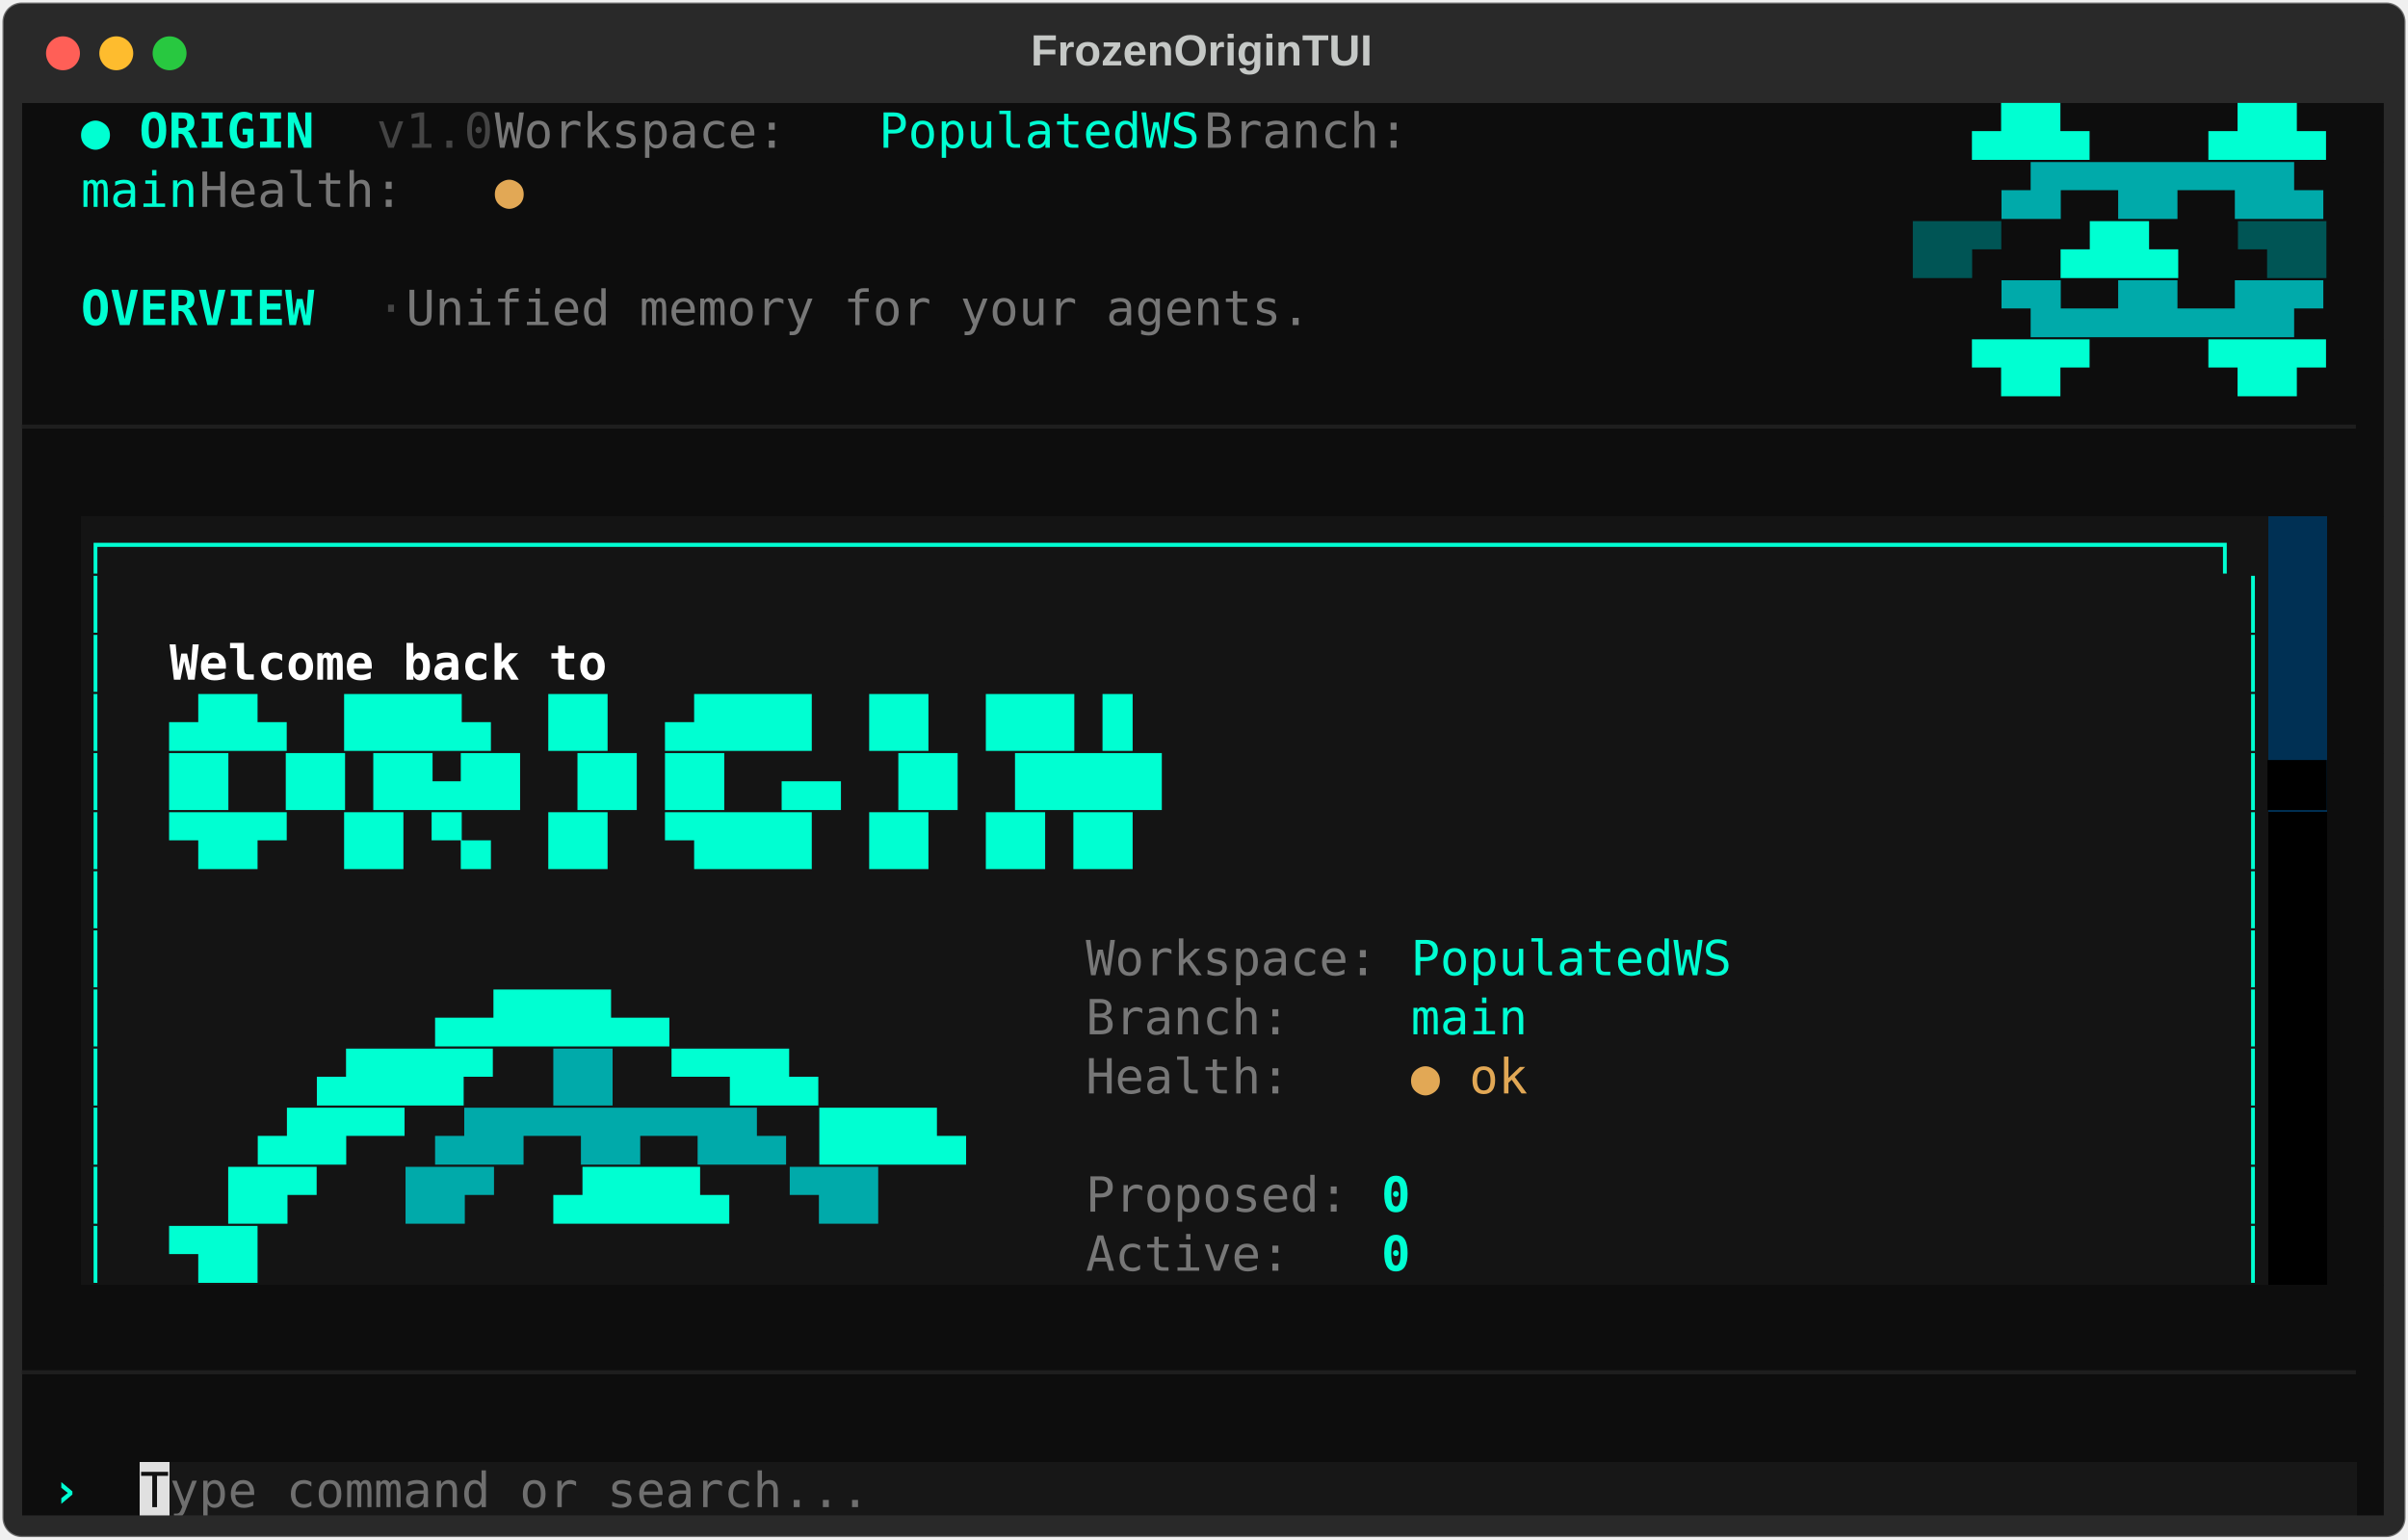
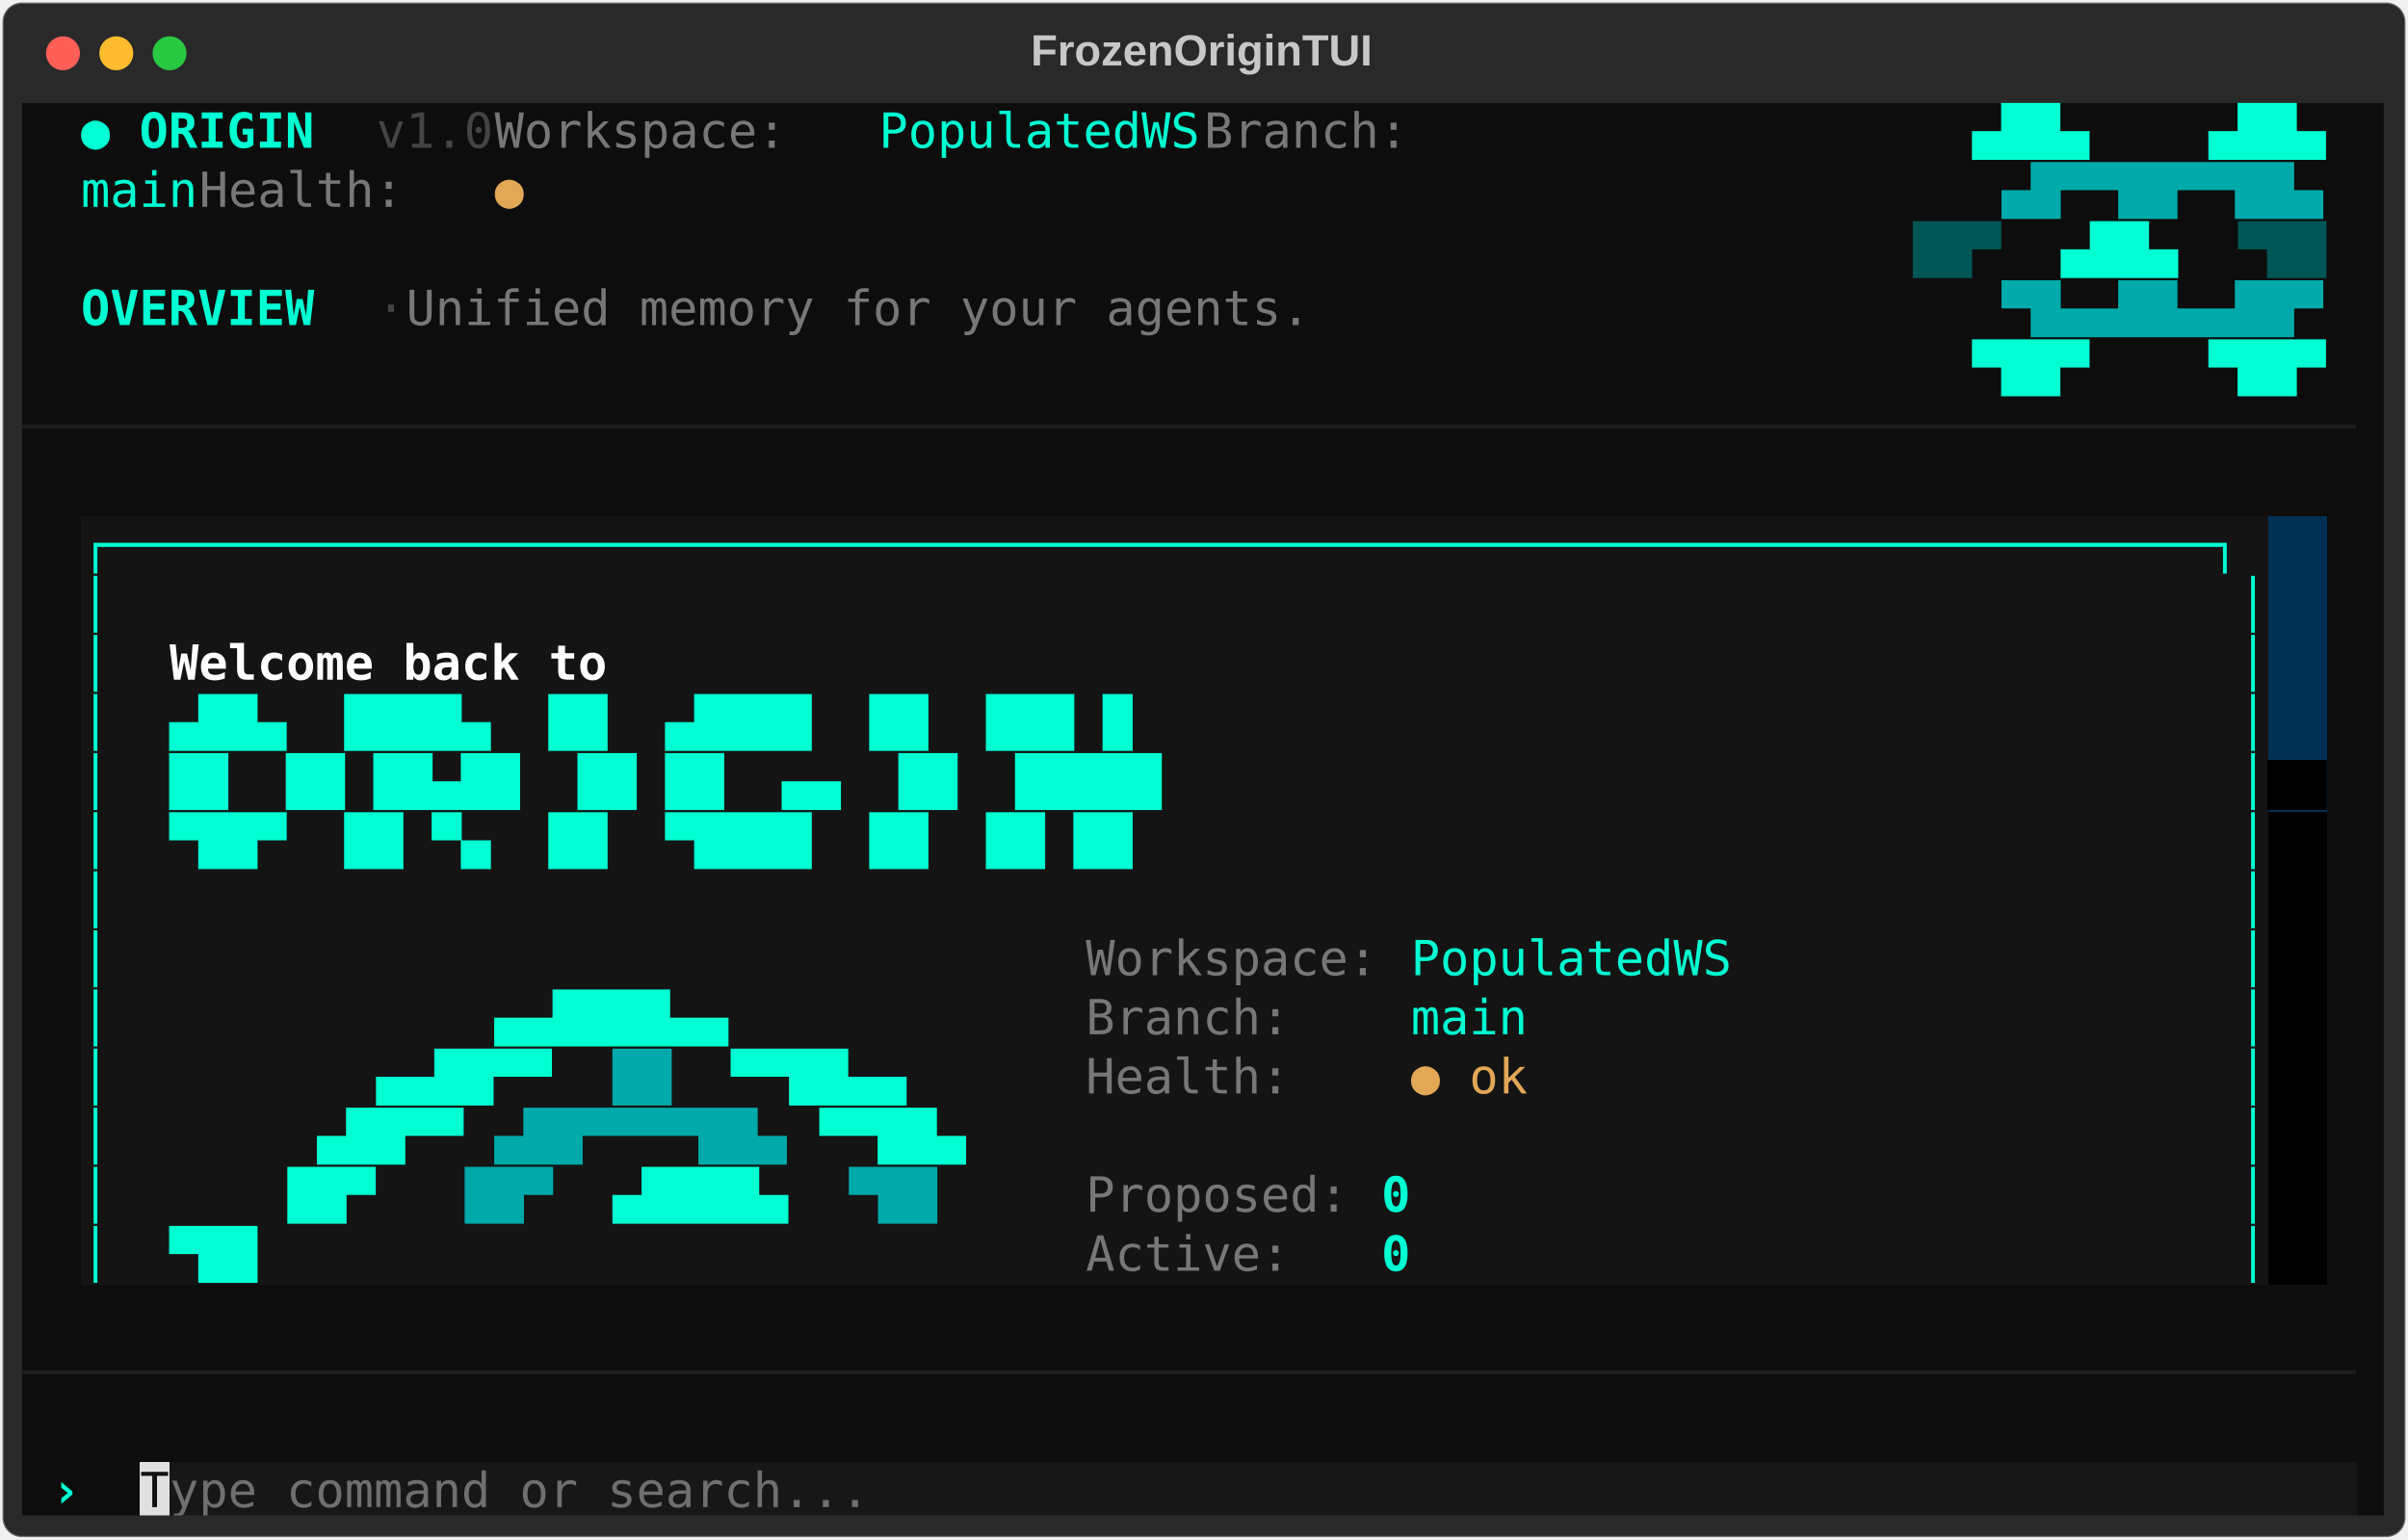
<svg xmlns="http://www.w3.org/2000/svg" class="rich-terminal" viewBox="0 0 994 635.6">
  <style>

    @font-face {
        font-family: "Fira Code";
        src: local("FiraCode-Regular"),
                url("https://cdnjs.cloudflare.com/ajax/libs/firacode/6.2.0/woff2/FiraCode-Regular.woff2") format("woff2"),
                url("https://cdnjs.cloudflare.com/ajax/libs/firacode/6.2.0/woff/FiraCode-Regular.woff") format("woff");
        font-style: normal;
        font-weight: 400;
    }
    @font-face {
        font-family: "Fira Code";
        src: local("FiraCode-Bold"),
                url("https://cdnjs.cloudflare.com/ajax/libs/firacode/6.2.0/woff2/FiraCode-Bold.woff2") format("woff2"),
                url("https://cdnjs.cloudflare.com/ajax/libs/firacode/6.2.0/woff/FiraCode-Bold.woff") format("woff");
        font-style: bold;
        font-weight: 700;
    }

    .terminal-matrix {
        font-family: Fira Code, monospace;
        font-size: 20px;
        line-height: 24.4px;
        font-variant-east-asian: full-width;
    }

    .terminal-title {
        font-size: 18px;
        font-weight: bold;
        font-family: arial;
    }

    .terminal-r1 { fill: #c5c8c6 }
.terminal-r2 { fill: #00ffd2;font-weight: bold }
.terminal-r3 { fill: #777777 }
.terminal-r4 { fill: #444444 }
.terminal-r5 { fill: #00ffd2 }
.terminal-r6 { fill: #e2a855 }
.terminal-r7 { fill: #00aaaa }
.terminal-r8 { fill: #005555 }
.terminal-r9 { fill: #1e1e1e }
.terminal-r10 { fill: #0d0d0d }
.terminal-r11 { fill: #ffffff;font-weight: bold }
.terminal-r12 { fill: #000000 }
.terminal-r13 { fill: #e0e0e0 }
.terminal-r14 { fill: #121212 }
.terminal-r15 { fill: #6f6f6f }
.terminal-r16 { fill: #ffffff }
    </style>
  <defs>
    <clipPath id="terminal-clip-terminal">
      <rect x="0" y="0" width="975.0" height="584.6" />
    </clipPath>
    <clipPath id="terminal-line-0">
      <rect x="0" y="1.5" width="976" height="24.65" />
    </clipPath>
    <clipPath id="terminal-line-1">
      <rect x="0" y="25.9" width="976" height="24.65" />
    </clipPath>
    <clipPath id="terminal-line-2">
      <rect x="0" y="50.3" width="976" height="24.65" />
    </clipPath>
    <clipPath id="terminal-line-3">
      <rect x="0" y="74.7" width="976" height="24.65" />
    </clipPath>
    <clipPath id="terminal-line-4">
      <rect x="0" y="99.1" width="976" height="24.65" />
    </clipPath>
    <clipPath id="terminal-line-5">
      <rect x="0" y="123.5" width="976" height="24.65" />
    </clipPath>
    <clipPath id="terminal-line-6">
      <rect x="0" y="147.9" width="976" height="24.65" />
    </clipPath>
    <clipPath id="terminal-line-7">
      <rect x="0" y="172.3" width="976" height="24.65" />
    </clipPath>
    <clipPath id="terminal-line-8">
      <rect x="0" y="196.7" width="976" height="24.65" />
    </clipPath>
    <clipPath id="terminal-line-9">
      <rect x="0" y="221.1" width="976" height="24.65" />
    </clipPath>
    <clipPath id="terminal-line-10">
      <rect x="0" y="245.5" width="976" height="24.65" />
    </clipPath>
    <clipPath id="terminal-line-11">
      <rect x="0" y="269.9" width="976" height="24.65" />
    </clipPath>
    <clipPath id="terminal-line-12">
      <rect x="0" y="294.3" width="976" height="24.65" />
    </clipPath>
    <clipPath id="terminal-line-13">
      <rect x="0" y="318.7" width="976" height="24.65" />
    </clipPath>
    <clipPath id="terminal-line-14">
      <rect x="0" y="343.1" width="976" height="24.65" />
    </clipPath>
    <clipPath id="terminal-line-15">
      <rect x="0" y="367.5" width="976" height="24.65" />
    </clipPath>
    <clipPath id="terminal-line-16">
      <rect x="0" y="391.9" width="976" height="24.65" />
    </clipPath>
    <clipPath id="terminal-line-17">
      <rect x="0" y="416.3" width="976" height="24.65" />
    </clipPath>
    <clipPath id="terminal-line-18">
      <rect x="0" y="440.7" width="976" height="24.65" />
    </clipPath>
    <clipPath id="terminal-line-19">
      <rect x="0" y="465.1" width="976" height="24.65" />
    </clipPath>
    <clipPath id="terminal-line-20">
      <rect x="0" y="489.5" width="976" height="24.65" />
    </clipPath>
    <clipPath id="terminal-line-21">
      <rect x="0" y="513.9" width="976" height="24.65" />
    </clipPath>
    <clipPath id="terminal-line-22">
      <rect x="0" y="538.3" width="976" height="24.65" />
    </clipPath>
  </defs>
  <rect fill="#292929" stroke="rgba(255,255,255,0.35)" stroke-width="1" x="1" y="1" width="992" height="633.6" rx="8" />
  <text class="terminal-title" fill="#c5c8c6" text-anchor="middle" x="496" y="27">FrozenOriginTUI</text>
  <g transform="translate(26,22)">
    <circle cx="0" cy="0" r="7" fill="#ff5f57" />
    <circle cx="22" cy="0" r="7" fill="#febc2e" />
    <circle cx="44" cy="0" r="7" fill="#28c840" />
  </g>
  <g transform="translate(9, 41)" clip-path="url(#terminal-clip-terminal)">
    <rect fill="#0d0d0d" x="0" y="1.5" width="24.4" height="24.65" shape-rendering="crispEdges" />
    <rect fill="#0d0d0d" x="24.4" y="1.5" width="97.6" height="24.65" shape-rendering="crispEdges" />
    <rect fill="#0d0d0d" x="122" y="1.5" width="24.4" height="24.65" shape-rendering="crispEdges" />
    <rect fill="#0d0d0d" x="146.4" y="1.5" width="48.8" height="24.65" shape-rendering="crispEdges" />
    <rect fill="#0d0d0d" x="195.2" y="1.5" width="158.6" height="24.65" shape-rendering="crispEdges" />
    <rect fill="#0d0d0d" x="353.8" y="1.5" width="134.2" height="24.65" shape-rendering="crispEdges" />
    <rect fill="#0d0d0d" x="488" y="1.5" width="317.2" height="24.65" shape-rendering="crispEdges" />
    <rect fill="#0d0d0d" x="805.2" y="1.5" width="48.8" height="24.65" shape-rendering="crispEdges" />
    <rect fill="#0d0d0d" x="854" y="1.5" width="48.8" height="24.65" shape-rendering="crispEdges" />
    <rect fill="#0d0d0d" x="902.8" y="1.5" width="48.8" height="24.65" shape-rendering="crispEdges" />
    <rect fill="#0d0d0d" x="951.6" y="1.5" width="24.4" height="24.65" shape-rendering="crispEdges" />
    <rect fill="#0d0d0d" x="0" y="25.9" width="24.4" height="24.65" shape-rendering="crispEdges" />
    <rect fill="#0d0d0d" x="24.4" y="25.9" width="48.8" height="24.65" shape-rendering="crispEdges" />
    <rect fill="#0d0d0d" x="73.2" y="25.9" width="122" height="24.65" shape-rendering="crispEdges" />
    <rect fill="#0d0d0d" x="195.2" y="25.9" width="12.2" height="24.65" shape-rendering="crispEdges" />
    <rect fill="#0d0d0d" x="207.4" y="25.9" width="610" height="24.65" shape-rendering="crispEdges" />
    <rect fill="#0d0d0d" x="817.4" y="25.9" width="134.2" height="24.65" shape-rendering="crispEdges" />
    <rect fill="#0d0d0d" x="951.6" y="25.9" width="24.4" height="24.65" shape-rendering="crispEdges" />
    <rect fill="#0d0d0d" x="0" y="50.3" width="24.4" height="24.65" shape-rendering="crispEdges" />
    <rect fill="#0d0d0d" x="24.4" y="50.3" width="756.4" height="24.65" shape-rendering="crispEdges" />
    <rect fill="#0d0d0d" x="780.8" y="50.3" width="36.6" height="24.65" shape-rendering="crispEdges" />
    <rect fill="#0d0d0d" x="817.4" y="50.3" width="24.4" height="24.65" shape-rendering="crispEdges" />
    <rect fill="#0d0d0d" x="841.8" y="50.3" width="48.8" height="24.65" shape-rendering="crispEdges" />
    <rect fill="#0d0d0d" x="890.6" y="50.3" width="24.4" height="24.65" shape-rendering="crispEdges" />
    <rect fill="#0d0d0d" x="915" y="50.3" width="36.6" height="24.65" shape-rendering="crispEdges" />
    <rect fill="#0d0d0d" x="951.6" y="50.3" width="24.4" height="24.65" shape-rendering="crispEdges" />
    <rect fill="#0d0d0d" x="0" y="74.7" width="24.4" height="24.65" shape-rendering="crispEdges" />
    <rect fill="#0d0d0d" x="24.4" y="74.7" width="97.6" height="24.65" shape-rendering="crispEdges" />
    <rect fill="#0d0d0d" x="122" y="74.7" width="24.4" height="24.65" shape-rendering="crispEdges" />
    <rect fill="#0d0d0d" x="146.4" y="74.7" width="12.2" height="24.65" shape-rendering="crispEdges" />
    <rect fill="#0d0d0d" x="158.6" y="74.7" width="658.8" height="24.65" shape-rendering="crispEdges" />
    <rect fill="#0d0d0d" x="817.4" y="74.7" width="134.2" height="24.65" shape-rendering="crispEdges" />
    <rect fill="#0d0d0d" x="951.6" y="74.7" width="24.4" height="24.65" shape-rendering="crispEdges" />
    <rect fill="#0d0d0d" x="0" y="99.1" width="24.4" height="24.65" shape-rendering="crispEdges" />
    <rect fill="#0d0d0d" x="24.4" y="99.1" width="780.8" height="24.65" shape-rendering="crispEdges" />
    <rect fill="#0d0d0d" x="805.2" y="99.1" width="48.8" height="24.65" shape-rendering="crispEdges" />
    <rect fill="#0d0d0d" x="854" y="99.1" width="48.8" height="24.65" shape-rendering="crispEdges" />
    <rect fill="#0d0d0d" x="902.8" y="99.1" width="48.8" height="24.65" shape-rendering="crispEdges" />
    <rect fill="#0d0d0d" x="951.6" y="99.1" width="24.4" height="24.65" shape-rendering="crispEdges" />
    <rect fill="#0d0d0d" x="0" y="123.5" width="976" height="24.65" shape-rendering="crispEdges" />
    <rect fill="#0d0d0d" x="0" y="147.9" width="976" height="24.65" shape-rendering="crispEdges" />
    <rect fill="#0d0d0d" x="0" y="172.3" width="24.4" height="24.65" shape-rendering="crispEdges" />
    <rect fill="#141414" x="24.4" y="172.3" width="902.8" height="24.65" shape-rendering="crispEdges" />
    <rect fill="#003054" x="927.2" y="172.3" width="24.4" height="24.65" shape-rendering="crispEdges" />
    <rect fill="#0d0d0d" x="951.6" y="172.3" width="24.4" height="24.65" shape-rendering="crispEdges" />
    <rect fill="#0d0d0d" x="0" y="196.7" width="24.4" height="24.65" shape-rendering="crispEdges" />
    <rect fill="#141414" x="24.4" y="196.7" width="12.2" height="24.65" shape-rendering="crispEdges" />
    <rect fill="#141414" x="36.6" y="196.7" width="878.4" height="24.65" shape-rendering="crispEdges" />
    <rect fill="#141414" x="915" y="196.7" width="12.2" height="24.65" shape-rendering="crispEdges" />
    <rect fill="#003054" x="927.2" y="196.7" width="24.4" height="24.65" shape-rendering="crispEdges" />
    <rect fill="#0d0d0d" x="951.6" y="196.7" width="24.4" height="24.65" shape-rendering="crispEdges" />
    <rect fill="#0d0d0d" x="0" y="221.1" width="24.4" height="24.65" shape-rendering="crispEdges" />
    <rect fill="#141414" x="24.4" y="221.1" width="12.2" height="24.65" shape-rendering="crispEdges" />
    <rect fill="#141414" x="36.6" y="221.1" width="24.4" height="24.65" shape-rendering="crispEdges" />
    <rect fill="#141414" x="61" y="221.1" width="183" height="24.65" shape-rendering="crispEdges" />
    <rect fill="#141414" x="244" y="221.1" width="671" height="24.65" shape-rendering="crispEdges" />
    <rect fill="#141414" x="915" y="221.1" width="12.2" height="24.65" shape-rendering="crispEdges" />
    <rect fill="#003054" x="927.2" y="221.1" width="24.4" height="24.65" shape-rendering="crispEdges" />
    <rect fill="#0d0d0d" x="951.6" y="221.1" width="24.4" height="24.65" shape-rendering="crispEdges" />
    <rect fill="#0d0d0d" x="0" y="245.5" width="24.4" height="24.65" shape-rendering="crispEdges" />
    <rect fill="#141414" x="24.4" y="245.5" width="12.2" height="24.65" shape-rendering="crispEdges" />
    <rect fill="#141414" x="36.6" y="245.5" width="24.4" height="24.65" shape-rendering="crispEdges" />
    <rect fill="#141414" x="61" y="245.5" width="414.8" height="24.65" shape-rendering="crispEdges" />
    <rect fill="#141414" x="475.8" y="245.5" width="439.2" height="24.65" shape-rendering="crispEdges" />
    <rect fill="#141414" x="915" y="245.5" width="12.2" height="24.65" shape-rendering="crispEdges" />
    <rect fill="#003054" x="927.2" y="245.5" width="24.4" height="24.65" shape-rendering="crispEdges" />
    <rect fill="#0d0d0d" x="951.6" y="245.5" width="24.4" height="24.65" shape-rendering="crispEdges" />
    <rect fill="#0d0d0d" x="0" y="269.9" width="24.4" height="24.65" shape-rendering="crispEdges" />
    <rect fill="#141414" x="24.4" y="269.9" width="12.2" height="24.65" shape-rendering="crispEdges" />
    <rect fill="#141414" x="36.6" y="269.9" width="24.4" height="24.65" shape-rendering="crispEdges" />
    <rect fill="#141414" x="61" y="269.9" width="414.8" height="24.65" shape-rendering="crispEdges" />
    <rect fill="#141414" x="475.8" y="269.9" width="439.2" height="24.65" shape-rendering="crispEdges" />
    <rect fill="#141414" x="915" y="269.9" width="12.2" height="24.65" shape-rendering="crispEdges" />
    <rect fill="#003054" x="927.2" y="269.9" width="24.4" height="24.65" shape-rendering="crispEdges" />
    <rect fill="#0d0d0d" x="951.6" y="269.9" width="24.4" height="24.65" shape-rendering="crispEdges" />
    <rect fill="#0d0d0d" x="0" y="294.3" width="24.4" height="24.65" shape-rendering="crispEdges" />
    <rect fill="#141414" x="24.4" y="294.3" width="12.2" height="24.65" shape-rendering="crispEdges" />
    <rect fill="#141414" x="36.6" y="294.3" width="24.4" height="24.65" shape-rendering="crispEdges" />
    <rect fill="#141414" x="61" y="294.3" width="414.8" height="24.65" shape-rendering="crispEdges" />
    <rect fill="#141414" x="475.8" y="294.3" width="439.2" height="24.65" shape-rendering="crispEdges" />
    <rect fill="#141414" x="915" y="294.3" width="12.2" height="24.65" shape-rendering="crispEdges" />
    <rect fill="#000000" x="927.2" y="294.3" width="24.4" height="24.65" shape-rendering="crispEdges" />
    <rect fill="#0d0d0d" x="951.6" y="294.3" width="24.4" height="24.65" shape-rendering="crispEdges" />
    <rect fill="#0d0d0d" x="0" y="318.7" width="24.4" height="24.65" shape-rendering="crispEdges" />
    <rect fill="#141414" x="24.4" y="318.7" width="12.2" height="24.65" shape-rendering="crispEdges" />
    <rect fill="#141414" x="36.6" y="318.7" width="878.4" height="24.65" shape-rendering="crispEdges" />
    <rect fill="#141414" x="915" y="318.7" width="12.2" height="24.65" shape-rendering="crispEdges" />
    <rect fill="#000000" x="927.2" y="318.7" width="24.4" height="24.65" shape-rendering="crispEdges" />
    <rect fill="#0d0d0d" x="951.6" y="318.7" width="24.4" height="24.65" shape-rendering="crispEdges" />
    <rect fill="#0d0d0d" x="0" y="343.1" width="24.4" height="24.65" shape-rendering="crispEdges" />
    <rect fill="#141414" x="24.4" y="343.1" width="12.2" height="24.65" shape-rendering="crispEdges" />
    <rect fill="#141414" x="36.6" y="343.1" width="24.4" height="24.65" shape-rendering="crispEdges" />
    <rect fill="#141414" x="61" y="343.1" width="0" height="24.65" shape-rendering="crispEdges" />
    <rect fill="#141414" x="61" y="343.1" width="329.4" height="24.65" shape-rendering="crispEdges" />
    <rect fill="#141414" x="390.4" y="343.1" width="48.8" height="24.65" shape-rendering="crispEdges" />
    <rect fill="#141414" x="439.2" y="343.1" width="122" height="24.65" shape-rendering="crispEdges" />
    <rect fill="#141414" x="561.2" y="343.1" width="12.2" height="24.65" shape-rendering="crispEdges" />
    <rect fill="#141414" x="573.4" y="343.1" width="134.2" height="24.65" shape-rendering="crispEdges" />
    <rect fill="#141414" x="707.6" y="343.1" width="207.4" height="24.65" shape-rendering="crispEdges" />
    <rect fill="#141414" x="915" y="343.1" width="12.2" height="24.65" shape-rendering="crispEdges" />
    <rect fill="#000000" x="927.2" y="343.1" width="24.4" height="24.65" shape-rendering="crispEdges" />
    <rect fill="#0d0d0d" x="951.6" y="343.1" width="24.4" height="24.65" shape-rendering="crispEdges" />
    <rect fill="#0d0d0d" x="0" y="367.5" width="24.4" height="24.65" shape-rendering="crispEdges" />
    <rect fill="#141414" x="24.4" y="367.5" width="12.2" height="24.65" shape-rendering="crispEdges" />
    <rect fill="#141414" x="36.6" y="367.5" width="24.4" height="24.65" shape-rendering="crispEdges" />
-     <rect fill="#141414" x="61" y="367.5" width="109.8" height="24.65" shape-rendering="crispEdges" />
-     <rect fill="#141414" x="170.8" y="367.5" width="97.6" height="24.65" shape-rendering="crispEdges" />
-     <rect fill="#141414" x="268.4" y="367.5" width="122" height="24.65" shape-rendering="crispEdges" />
+     <rect fill="#141414" x="61" y="367.5" width="134.2" height="24.65" shape-rendering="crispEdges" />
+     <rect fill="#141414" x="195.2" y="367.5" width="97.6" height="24.65" shape-rendering="crispEdges" />
+     <rect fill="#141414" x="292.8" y="367.5" width="97.6" height="24.65" shape-rendering="crispEdges" />
    <rect fill="#141414" x="390.4" y="367.5" width="48.8" height="24.65" shape-rendering="crispEdges" />
    <rect fill="#141414" x="439.2" y="367.5" width="85.4" height="24.65" shape-rendering="crispEdges" />
    <rect fill="#141414" x="524.6" y="367.5" width="48.8" height="24.65" shape-rendering="crispEdges" />
    <rect fill="#141414" x="573.4" y="367.5" width="48.8" height="24.65" shape-rendering="crispEdges" />
    <rect fill="#141414" x="622.2" y="367.5" width="292.8" height="24.65" shape-rendering="crispEdges" />
    <rect fill="#141414" x="915" y="367.5" width="12.2" height="24.65" shape-rendering="crispEdges" />
    <rect fill="#000000" x="927.2" y="367.5" width="24.4" height="24.65" shape-rendering="crispEdges" />
    <rect fill="#0d0d0d" x="951.6" y="367.5" width="24.4" height="24.65" shape-rendering="crispEdges" />
    <rect fill="#0d0d0d" x="0" y="391.9" width="24.4" height="24.65" shape-rendering="crispEdges" />
    <rect fill="#141414" x="24.4" y="391.9" width="12.2" height="24.65" shape-rendering="crispEdges" />
    <rect fill="#141414" x="36.6" y="391.9" width="24.4" height="24.65" shape-rendering="crispEdges" />
-     <rect fill="#141414" x="61" y="391.9" width="61" height="24.65" shape-rendering="crispEdges" />
-     <rect fill="#141414" x="122" y="391.9" width="73.2" height="24.65" shape-rendering="crispEdges" />
-     <rect fill="#141414" x="195.2" y="391.9" width="24.4" height="24.65" shape-rendering="crispEdges" />
+     <rect fill="#141414" x="61" y="391.9" width="85.4" height="24.65" shape-rendering="crispEdges" />
+     <rect fill="#141414" x="146.4" y="391.9" width="73.2" height="24.65" shape-rendering="crispEdges" />
    <rect fill="#141414" x="219.6" y="391.9" width="24.4" height="24.65" shape-rendering="crispEdges" />
    <rect fill="#141414" x="244" y="391.9" width="24.4" height="24.65" shape-rendering="crispEdges" />
-     <rect fill="#141414" x="268.4" y="391.9" width="61" height="24.65" shape-rendering="crispEdges" />
-     <rect fill="#141414" x="329.4" y="391.9" width="61" height="24.65" shape-rendering="crispEdges" />
+     <rect fill="#141414" x="268.4" y="391.9" width="24.4" height="24.65" shape-rendering="crispEdges" />
+     <rect fill="#141414" x="292.8" y="391.9" width="73.2" height="24.65" shape-rendering="crispEdges" />
+     <rect fill="#141414" x="366" y="391.9" width="24.4" height="24.65" shape-rendering="crispEdges" />
    <rect fill="#141414" x="390.4" y="391.9" width="48.8" height="24.65" shape-rendering="crispEdges" />
    <rect fill="#141414" x="439.2" y="391.9" width="85.4" height="24.65" shape-rendering="crispEdges" />
    <rect fill="#141414" x="524.6" y="391.9" width="48.8" height="24.65" shape-rendering="crispEdges" />
    <rect fill="#141414" x="573.4" y="391.9" width="48.8" height="24.65" shape-rendering="crispEdges" />
    <rect fill="#141414" x="622.2" y="391.9" width="292.8" height="24.65" shape-rendering="crispEdges" />
    <rect fill="#141414" x="915" y="391.9" width="12.2" height="24.65" shape-rendering="crispEdges" />
    <rect fill="#000000" x="927.2" y="391.9" width="24.4" height="24.65" shape-rendering="crispEdges" />
    <rect fill="#0d0d0d" x="951.6" y="391.9" width="24.4" height="24.65" shape-rendering="crispEdges" />
    <rect fill="#0d0d0d" x="0" y="416.3" width="24.4" height="24.65" shape-rendering="crispEdges" />
    <rect fill="#141414" x="24.4" y="416.3" width="12.2" height="24.65" shape-rendering="crispEdges" />
    <rect fill="#141414" x="36.6" y="416.3" width="24.4" height="24.65" shape-rendering="crispEdges" />
-     <rect fill="#141414" x="61" y="416.3" width="36.6" height="24.65" shape-rendering="crispEdges" />
-     <rect fill="#141414" x="97.6" y="416.3" width="61" height="24.65" shape-rendering="crispEdges" />
-     <rect fill="#141414" x="158.6" y="416.3" width="12.2" height="24.65" shape-rendering="crispEdges" />
-     <rect fill="#141414" x="170.8" y="416.3" width="146.4" height="24.65" shape-rendering="crispEdges" />
+     <rect fill="#141414" x="61" y="416.3" width="61" height="24.65" shape-rendering="crispEdges" />
+     <rect fill="#141414" x="122" y="416.3" width="61" height="24.65" shape-rendering="crispEdges" />
+     <rect fill="#141414" x="183" y="416.3" width="12.2" height="24.65" shape-rendering="crispEdges" />
+     <rect fill="#141414" x="195.2" y="416.3" width="122" height="24.65" shape-rendering="crispEdges" />
    <rect fill="#141414" x="317.2" y="416.3" width="12.2" height="24.65" shape-rendering="crispEdges" />
    <rect fill="#141414" x="329.4" y="416.3" width="61" height="24.65" shape-rendering="crispEdges" />
    <rect fill="#141414" x="390.4" y="416.3" width="524.6" height="24.65" shape-rendering="crispEdges" />
    <rect fill="#141414" x="915" y="416.3" width="12.2" height="24.65" shape-rendering="crispEdges" />
    <rect fill="#000000" x="927.2" y="416.3" width="24.4" height="24.65" shape-rendering="crispEdges" />
    <rect fill="#0d0d0d" x="951.6" y="416.3" width="24.4" height="24.65" shape-rendering="crispEdges" />
    <rect fill="#0d0d0d" x="0" y="440.7" width="24.4" height="24.65" shape-rendering="crispEdges" />
    <rect fill="#141414" x="24.4" y="440.7" width="12.2" height="24.65" shape-rendering="crispEdges" />
    <rect fill="#141414" x="36.6" y="440.7" width="24.4" height="24.65" shape-rendering="crispEdges" />
-     <rect fill="#141414" x="61" y="440.7" width="24.4" height="24.65" shape-rendering="crispEdges" />
-     <rect fill="#141414" x="85.4" y="440.7" width="36.6" height="24.65" shape-rendering="crispEdges" />
-     <rect fill="#141414" x="122" y="440.7" width="36.6" height="24.65" shape-rendering="crispEdges" />
-     <rect fill="#141414" x="158.6" y="440.7" width="36.6" height="24.65" shape-rendering="crispEdges" />
-     <rect fill="#141414" x="195.2" y="440.7" width="24.4" height="24.65" shape-rendering="crispEdges" />
-     <rect fill="#141414" x="219.6" y="440.7" width="73.2" height="24.65" shape-rendering="crispEdges" />
-     <rect fill="#141414" x="292.8" y="440.7" width="24.4" height="24.65" shape-rendering="crispEdges" />
-     <rect fill="#141414" x="317.2" y="440.7" width="36.6" height="24.65" shape-rendering="crispEdges" />
-     <rect fill="#141414" x="353.8" y="440.7" width="36.6" height="24.65" shape-rendering="crispEdges" />
+     <rect fill="#141414" x="61" y="440.7" width="48.8" height="24.65" shape-rendering="crispEdges" />
+     <rect fill="#141414" x="109.8" y="440.7" width="36.6" height="24.65" shape-rendering="crispEdges" />
+     <rect fill="#141414" x="146.4" y="440.7" width="36.6" height="24.65" shape-rendering="crispEdges" />
+     <rect fill="#141414" x="183" y="440.7" width="36.6" height="24.65" shape-rendering="crispEdges" />
+     <rect fill="#141414" x="219.6" y="440.7" width="24.4" height="24.65" shape-rendering="crispEdges" />
+     <rect fill="#141414" x="244" y="440.7" width="73.2" height="24.65" shape-rendering="crispEdges" />
+     <rect fill="#141414" x="317.2" y="440.7" width="24.4" height="24.65" shape-rendering="crispEdges" />
+     <rect fill="#141414" x="341.6" y="440.7" width="36.6" height="24.65" shape-rendering="crispEdges" />
+     <rect fill="#141414" x="378.2" y="440.7" width="12.2" height="24.65" shape-rendering="crispEdges" />
    <rect fill="#141414" x="390.4" y="440.7" width="48.8" height="24.65" shape-rendering="crispEdges" />
    <rect fill="#141414" x="439.2" y="440.7" width="109.8" height="24.65" shape-rendering="crispEdges" />
    <rect fill="#141414" x="549" y="440.7" width="12.2" height="24.65" shape-rendering="crispEdges" />
    <rect fill="#141414" x="561.2" y="440.7" width="12.2" height="24.65" shape-rendering="crispEdges" />
    <rect fill="#141414" x="573.4" y="440.7" width="341.6" height="24.65" shape-rendering="crispEdges" />
    <rect fill="#141414" x="915" y="440.7" width="12.2" height="24.65" shape-rendering="crispEdges" />
    <rect fill="#000000" x="927.2" y="440.7" width="24.4" height="24.65" shape-rendering="crispEdges" />
    <rect fill="#0d0d0d" x="951.6" y="440.7" width="24.4" height="24.65" shape-rendering="crispEdges" />
    <rect fill="#0d0d0d" x="0" y="465.1" width="24.4" height="24.65" shape-rendering="crispEdges" />
    <rect fill="#141414" x="24.4" y="465.1" width="12.2" height="24.65" shape-rendering="crispEdges" />
    <rect fill="#141414" x="36.6" y="465.1" width="24.4" height="24.65" shape-rendering="crispEdges" />
    <rect fill="#141414" x="61" y="465.1" width="36.6" height="24.65" shape-rendering="crispEdges" />
    <rect fill="#141414" x="97.6" y="465.1" width="292.8" height="24.65" shape-rendering="crispEdges" />
    <rect fill="#141414" x="390.4" y="465.1" width="48.8" height="24.65" shape-rendering="crispEdges" />
    <rect fill="#141414" x="439.2" y="465.1" width="85.4" height="24.65" shape-rendering="crispEdges" />
    <rect fill="#141414" x="524.6" y="465.1" width="36.6" height="24.65" shape-rendering="crispEdges" />
    <rect fill="#141414" x="561.2" y="465.1" width="12.2" height="24.65" shape-rendering="crispEdges" />
    <rect fill="#141414" x="573.4" y="465.1" width="341.6" height="24.65" shape-rendering="crispEdges" />
    <rect fill="#141414" x="915" y="465.1" width="12.2" height="24.65" shape-rendering="crispEdges" />
    <rect fill="#000000" x="927.2" y="465.1" width="24.4" height="24.65" shape-rendering="crispEdges" />
    <rect fill="#0d0d0d" x="951.6" y="465.1" width="24.4" height="24.65" shape-rendering="crispEdges" />
    <rect fill="#0d0d0d" x="0" y="489.5" width="976" height="24.65" shape-rendering="crispEdges" />
    <rect fill="#0d0d0d" x="0" y="513.9" width="976" height="24.65" shape-rendering="crispEdges" />
    <rect fill="#0d0d0d" x="0" y="538.3" width="976" height="24.65" shape-rendering="crispEdges" />
    <rect fill="#0d0d0d" x="0" y="562.7" width="12.2" height="24.65" shape-rendering="crispEdges" />
    <rect fill="#0d0d0d" x="12.2" y="562.7" width="36.6" height="24.65" shape-rendering="crispEdges" />
    <rect fill="#e0e0e0" x="48.8" y="562.7" width="12.2" height="24.65" shape-rendering="crispEdges" />
    <rect fill="#171717" x="61" y="562.7" width="292.8" height="24.65" shape-rendering="crispEdges" />
    <rect fill="#171717" x="353.8" y="562.7" width="610" height="24.65" shape-rendering="crispEdges" />
    <rect fill="#0d0d0d" x="963.8" y="562.7" width="12.2" height="24.65" shape-rendering="crispEdges" />
    <g class="terminal-matrix">
      <text class="terminal-r2" x="24.4" y="20" textLength="97.6" clip-path="url(#terminal-line-0)">● ORIGIN</text>
      <text class="terminal-r4" x="146.4" y="20" textLength="48.8" clip-path="url(#terminal-line-0)">v1.0</text>
      <text class="terminal-r3" x="195.2" y="20" textLength="158.6" clip-path="url(#terminal-line-0)">  Workspace: </text>
      <text class="terminal-r5" x="353.8" y="20" textLength="134.2" clip-path="url(#terminal-line-0)">PopulatedWS</text>
      <text class="terminal-r3" x="488" y="20" textLength="317.2" clip-path="url(#terminal-line-0)">  Branch:                 </text>
      <text class="terminal-r5" x="805.2" y="20" textLength="48.8" clip-path="url(#terminal-line-0)">▄██▄</text>
      <text class="terminal-r5" x="902.8" y="20" textLength="48.8" clip-path="url(#terminal-line-0)">▄██▄</text>
      <text class="terminal-r1" x="976" y="20" textLength="12.2" clip-path="url(#terminal-line-0)">
</text>
      <text class="terminal-r5" x="24.4" y="44.4" textLength="48.8" clip-path="url(#terminal-line-1)">main</text>
      <text class="terminal-r3" x="73.2" y="44.4" textLength="122" clip-path="url(#terminal-line-1)">  Health: </text>
      <text class="terminal-r6" x="195.2" y="44.4" textLength="12.2" clip-path="url(#terminal-line-1)">●</text>
      <text class="terminal-r7" x="817.4" y="44.4" textLength="134.2" clip-path="url(#terminal-line-1)">▄█▀▀██▀▀██▄</text>
      <text class="terminal-r1" x="976" y="44.4" textLength="12.2" clip-path="url(#terminal-line-1)">
</text>
      <text class="terminal-r8" x="780.8" y="68.8" textLength="36.6" clip-path="url(#terminal-line-2)">██▀</text>
      <text class="terminal-r5" x="841.8" y="68.8" textLength="48.8" clip-path="url(#terminal-line-2)">▄██▄</text>
      <text class="terminal-r8" x="915" y="68.8" textLength="36.6" clip-path="url(#terminal-line-2)">▀██</text>
      <text class="terminal-r1" x="976" y="68.8" textLength="12.2" clip-path="url(#terminal-line-2)">
</text>
      <text class="terminal-r2" x="24.4" y="93.2" textLength="97.6" clip-path="url(#terminal-line-3)">OVERVIEW</text>
      <text class="terminal-r4" x="146.4" y="93.2" textLength="12.2" clip-path="url(#terminal-line-3)">·</text>
      <text class="terminal-r3" x="158.6" y="93.2" textLength="658.8" clip-path="url(#terminal-line-3)">  Unified memory for your agents.                     </text>
      <text class="terminal-r7" x="817.4" y="93.2" textLength="134.2" clip-path="url(#terminal-line-3)">▀█▄▄██▄▄██▀</text>
      <text class="terminal-r1" x="976" y="93.2" textLength="12.2" clip-path="url(#terminal-line-3)">
</text>
      <text class="terminal-r5" x="805.2" y="117.6" textLength="48.8" clip-path="url(#terminal-line-4)">▀██▀</text>
      <text class="terminal-r5" x="902.8" y="117.6" textLength="48.8" clip-path="url(#terminal-line-4)">▀██▀</text>
      <text class="terminal-r1" x="976" y="117.6" textLength="12.2" clip-path="url(#terminal-line-4)">
</text>
      <text class="terminal-r9" x="0" y="142" textLength="976" clip-path="url(#terminal-line-5)">────────────────────────────────────────────────────────────────────────────────</text>
      <text class="terminal-r1" x="976" y="142" textLength="12.2" clip-path="url(#terminal-line-5)">
</text>
      <text class="terminal-r1" x="976" y="166.4" textLength="12.2" clip-path="url(#terminal-line-6)">
</text>
      <text class="terminal-r5" x="24.4" y="190.8" textLength="902.8" clip-path="url(#terminal-line-7)">┌────────────────────────────────────────────────────────────────────────┐</text>
      <text class="terminal-r1" x="976" y="190.8" textLength="12.2" clip-path="url(#terminal-line-7)">
</text>
      <text class="terminal-r5" x="24.4" y="215.2" textLength="12.2" clip-path="url(#terminal-line-8)">│</text>
      <text class="terminal-r5" x="915" y="215.2" textLength="12.2" clip-path="url(#terminal-line-8)">│</text>
      <text class="terminal-r1" x="976" y="215.2" textLength="12.2" clip-path="url(#terminal-line-8)">
</text>
      <text class="terminal-r5" x="24.4" y="239.6" textLength="12.2" clip-path="url(#terminal-line-9)">│</text>
      <text class="terminal-r11" x="61" y="239.6" textLength="183" clip-path="url(#terminal-line-9)">Welcome back to</text>
      <text class="terminal-r5" x="915" y="239.6" textLength="12.2" clip-path="url(#terminal-line-9)">│</text>
      <text class="terminal-r1" x="976" y="239.6" textLength="12.2" clip-path="url(#terminal-line-9)">
</text>
      <text class="terminal-r5" x="24.4" y="264" textLength="12.2" clip-path="url(#terminal-line-10)">│</text>
      <text class="terminal-r2" x="61" y="264" textLength="414.8" clip-path="url(#terminal-line-10)"> ▄██▄  ████▄  ██  ▄████  ██  ███ █</text>
      <text class="terminal-r5" x="915" y="264" textLength="12.2" clip-path="url(#terminal-line-10)">│</text>
      <text class="terminal-r1" x="976" y="264" textLength="12.2" clip-path="url(#terminal-line-10)">
</text>
      <text class="terminal-r5" x="24.4" y="288.4" textLength="12.2" clip-path="url(#terminal-line-11)">│</text>
      <text class="terminal-r2" x="61" y="288.4" textLength="414.8" clip-path="url(#terminal-line-11)">██  ██ ██▄██  ██ ██  ▄▄  ██  █████</text>
      <text class="terminal-r5" x="915" y="288.4" textLength="12.2" clip-path="url(#terminal-line-11)">│</text>
      <text class="terminal-r12" x="927.2" y="288.4" textLength="24.4" clip-path="url(#terminal-line-11)">▇▇</text>
      <text class="terminal-r1" x="976" y="288.4" textLength="12.2" clip-path="url(#terminal-line-11)">
</text>
      <text class="terminal-r5" x="24.4" y="312.8" textLength="12.2" clip-path="url(#terminal-line-12)">│</text>
      <text class="terminal-r2" x="61" y="312.8" textLength="414.8" clip-path="url(#terminal-line-12)"> ▀██▀  ██ ▀▄  ██  ▀████  ██  ██ ██</text>
      <text class="terminal-r5" x="915" y="312.8" textLength="12.2" clip-path="url(#terminal-line-12)">│</text>
      <text class="terminal-r1" x="976" y="312.8" textLength="12.2" clip-path="url(#terminal-line-12)">
</text>
      <text class="terminal-r5" x="24.4" y="337.2" textLength="12.2" clip-path="url(#terminal-line-13)">│</text>
      <text class="terminal-r5" x="915" y="337.2" textLength="12.2" clip-path="url(#terminal-line-13)">│</text>
      <text class="terminal-r1" x="976" y="337.2" textLength="12.2" clip-path="url(#terminal-line-13)">
</text>
      <text class="terminal-r5" x="24.4" y="361.6" textLength="12.2" clip-path="url(#terminal-line-14)">│</text>
      <text class="terminal-r3" x="439.2" y="361.6" textLength="122" clip-path="url(#terminal-line-14)">Workspace:</text>
      <text class="terminal-r5" x="573.4" y="361.6" textLength="134.2" clip-path="url(#terminal-line-14)">PopulatedWS</text>
      <text class="terminal-r5" x="915" y="361.6" textLength="12.2" clip-path="url(#terminal-line-14)">│</text>
      <text class="terminal-r1" x="976" y="361.6" textLength="12.2" clip-path="url(#terminal-line-14)">
</text>
      <text class="terminal-r5" x="24.4" y="386" textLength="12.2" clip-path="url(#terminal-line-15)">│</text>
-       <text class="terminal-r5" x="170.8" y="386" textLength="97.6" clip-path="url(#terminal-line-15)">▄▄████▄▄</text>
+       <text class="terminal-r5" x="195.2" y="386" textLength="97.6" clip-path="url(#terminal-line-15)">▄▄████▄▄</text>
      <text class="terminal-r3" x="439.2" y="386" textLength="85.4" clip-path="url(#terminal-line-15)">Branch:</text>
      <text class="terminal-r5" x="573.4" y="386" textLength="48.8" clip-path="url(#terminal-line-15)">main</text>
      <text class="terminal-r5" x="915" y="386" textLength="12.2" clip-path="url(#terminal-line-15)">│</text>
      <text class="terminal-r1" x="976" y="386" textLength="12.2" clip-path="url(#terminal-line-15)">
</text>
      <text class="terminal-r5" x="24.4" y="410.4" textLength="12.2" clip-path="url(#terminal-line-16)">│</text>
-       <text class="terminal-r5" x="122" y="410.4" textLength="73.2" clip-path="url(#terminal-line-16)">▄████▀</text>
-       <text class="terminal-r7" x="219.6" y="410.4" textLength="24.4" clip-path="url(#terminal-line-16)">██</text>
-       <text class="terminal-r5" x="268.4" y="410.4" textLength="61" clip-path="url(#terminal-line-16)">▀▀██▄</text>
+       <text class="terminal-r5" x="146.4" y="410.4" textLength="73.2" clip-path="url(#terminal-line-16)">▄▄██▀▀</text>
+       <text class="terminal-r7" x="244" y="410.4" textLength="24.4" clip-path="url(#terminal-line-16)">██</text>
+       <text class="terminal-r5" x="292.8" y="410.4" textLength="73.2" clip-path="url(#terminal-line-16)">▀▀██▄▄</text>
      <text class="terminal-r3" x="439.2" y="410.4" textLength="85.4" clip-path="url(#terminal-line-16)">Health:</text>
      <text class="terminal-r6" x="573.4" y="410.4" textLength="48.8" clip-path="url(#terminal-line-16)">● ok</text>
      <text class="terminal-r5" x="915" y="410.4" textLength="12.2" clip-path="url(#terminal-line-16)">│</text>
      <text class="terminal-r1" x="976" y="410.4" textLength="12.2" clip-path="url(#terminal-line-16)">
</text>
      <text class="terminal-r5" x="24.4" y="434.8" textLength="12.2" clip-path="url(#terminal-line-17)">│</text>
-       <text class="terminal-r5" x="97.6" y="434.8" textLength="61" clip-path="url(#terminal-line-17)">▄██▀▀</text>
-       <text class="terminal-r7" x="170.8" y="434.8" textLength="146.4" clip-path="url(#terminal-line-17)">▄██▀▀██▀▀██▄</text>
-       <text class="terminal-r5" x="329.4" y="434.8" textLength="61" clip-path="url(#terminal-line-17)">████▄</text>
+       <text class="terminal-r5" x="122" y="434.8" textLength="61" clip-path="url(#terminal-line-17)">▄██▀▀</text>
+       <text class="terminal-r7" x="195.2" y="434.8" textLength="122" clip-path="url(#terminal-line-17)">▄██▀▀▀▀██▄</text>
+       <text class="terminal-r5" x="329.4" y="434.8" textLength="61" clip-path="url(#terminal-line-17)">▀▀██▄</text>
      <text class="terminal-r5" x="915" y="434.8" textLength="12.2" clip-path="url(#terminal-line-17)">│</text>
      <text class="terminal-r1" x="976" y="434.8" textLength="12.2" clip-path="url(#terminal-line-17)">
</text>
      <text class="terminal-r5" x="24.4" y="459.2" textLength="12.2" clip-path="url(#terminal-line-18)">│</text>
-       <text class="terminal-r5" x="85.4" y="459.2" textLength="36.6" clip-path="url(#terminal-line-18)">██▀</text>
-       <text class="terminal-r7" x="158.6" y="459.2" textLength="36.6" clip-path="url(#terminal-line-18)">██▀</text>
-       <text class="terminal-r5" x="219.6" y="459.2" textLength="73.2" clip-path="url(#terminal-line-18)">▄████▄</text>
-       <text class="terminal-r7" x="317.2" y="459.2" textLength="36.6" clip-path="url(#terminal-line-18)">▀██</text>
+       <text class="terminal-r5" x="109.8" y="459.2" textLength="36.6" clip-path="url(#terminal-line-18)">██▀</text>
+       <text class="terminal-r7" x="183" y="459.2" textLength="36.6" clip-path="url(#terminal-line-18)">██▀</text>
+       <text class="terminal-r5" x="244" y="459.2" textLength="73.2" clip-path="url(#terminal-line-18)">▄████▄</text>
+       <text class="terminal-r7" x="341.6" y="459.2" textLength="36.6" clip-path="url(#terminal-line-18)">▀██</text>
      <text class="terminal-r3" x="439.2" y="459.2" textLength="109.8" clip-path="url(#terminal-line-18)">Proposed:</text>
      <text class="terminal-r2" x="561.2" y="459.2" textLength="12.2" clip-path="url(#terminal-line-18)">0</text>
      <text class="terminal-r5" x="915" y="459.2" textLength="12.2" clip-path="url(#terminal-line-18)">│</text>
      <text class="terminal-r1" x="976" y="459.2" textLength="12.2" clip-path="url(#terminal-line-18)">
</text>
      <text class="terminal-r5" x="24.4" y="483.6" textLength="12.2" clip-path="url(#terminal-line-19)">│</text>
      <text class="terminal-r5" x="61" y="483.6" textLength="36.6" clip-path="url(#terminal-line-19)">▀██</text>
      <text class="terminal-r3" x="439.2" y="483.6" textLength="85.4" clip-path="url(#terminal-line-19)">Active:</text>
      <text class="terminal-r2" x="561.2" y="483.6" textLength="12.2" clip-path="url(#terminal-line-19)">0</text>
      <text class="terminal-r5" x="915" y="483.6" textLength="12.2" clip-path="url(#terminal-line-19)">│</text>
      <text class="terminal-r1" x="976" y="483.6" textLength="12.2" clip-path="url(#terminal-line-19)">
</text>
      <text class="terminal-r1" x="976" y="508" textLength="12.2" clip-path="url(#terminal-line-20)">
</text>
      <text class="terminal-r9" x="0" y="532.4" textLength="976" clip-path="url(#terminal-line-21)">────────────────────────────────────────────────────────────────────────────────</text>
      <text class="terminal-r1" x="976" y="532.4" textLength="12.2" clip-path="url(#terminal-line-21)">
</text>
      <text class="terminal-r1" x="976" y="556.8" textLength="12.2" clip-path="url(#terminal-line-22)">
</text>
      <text class="terminal-r2" x="12.2" y="581.2" textLength="36.6" clip-path="url(#terminal-line-23)"> › </text>
      <text class="terminal-r14" x="48.8" y="581.2" textLength="12.2" clip-path="url(#terminal-line-23)">T</text>
      <text class="terminal-r15" x="61" y="581.2" textLength="292.8" clip-path="url(#terminal-line-23)">ype command or search...</text>
    </g>
  </g>
</svg>
